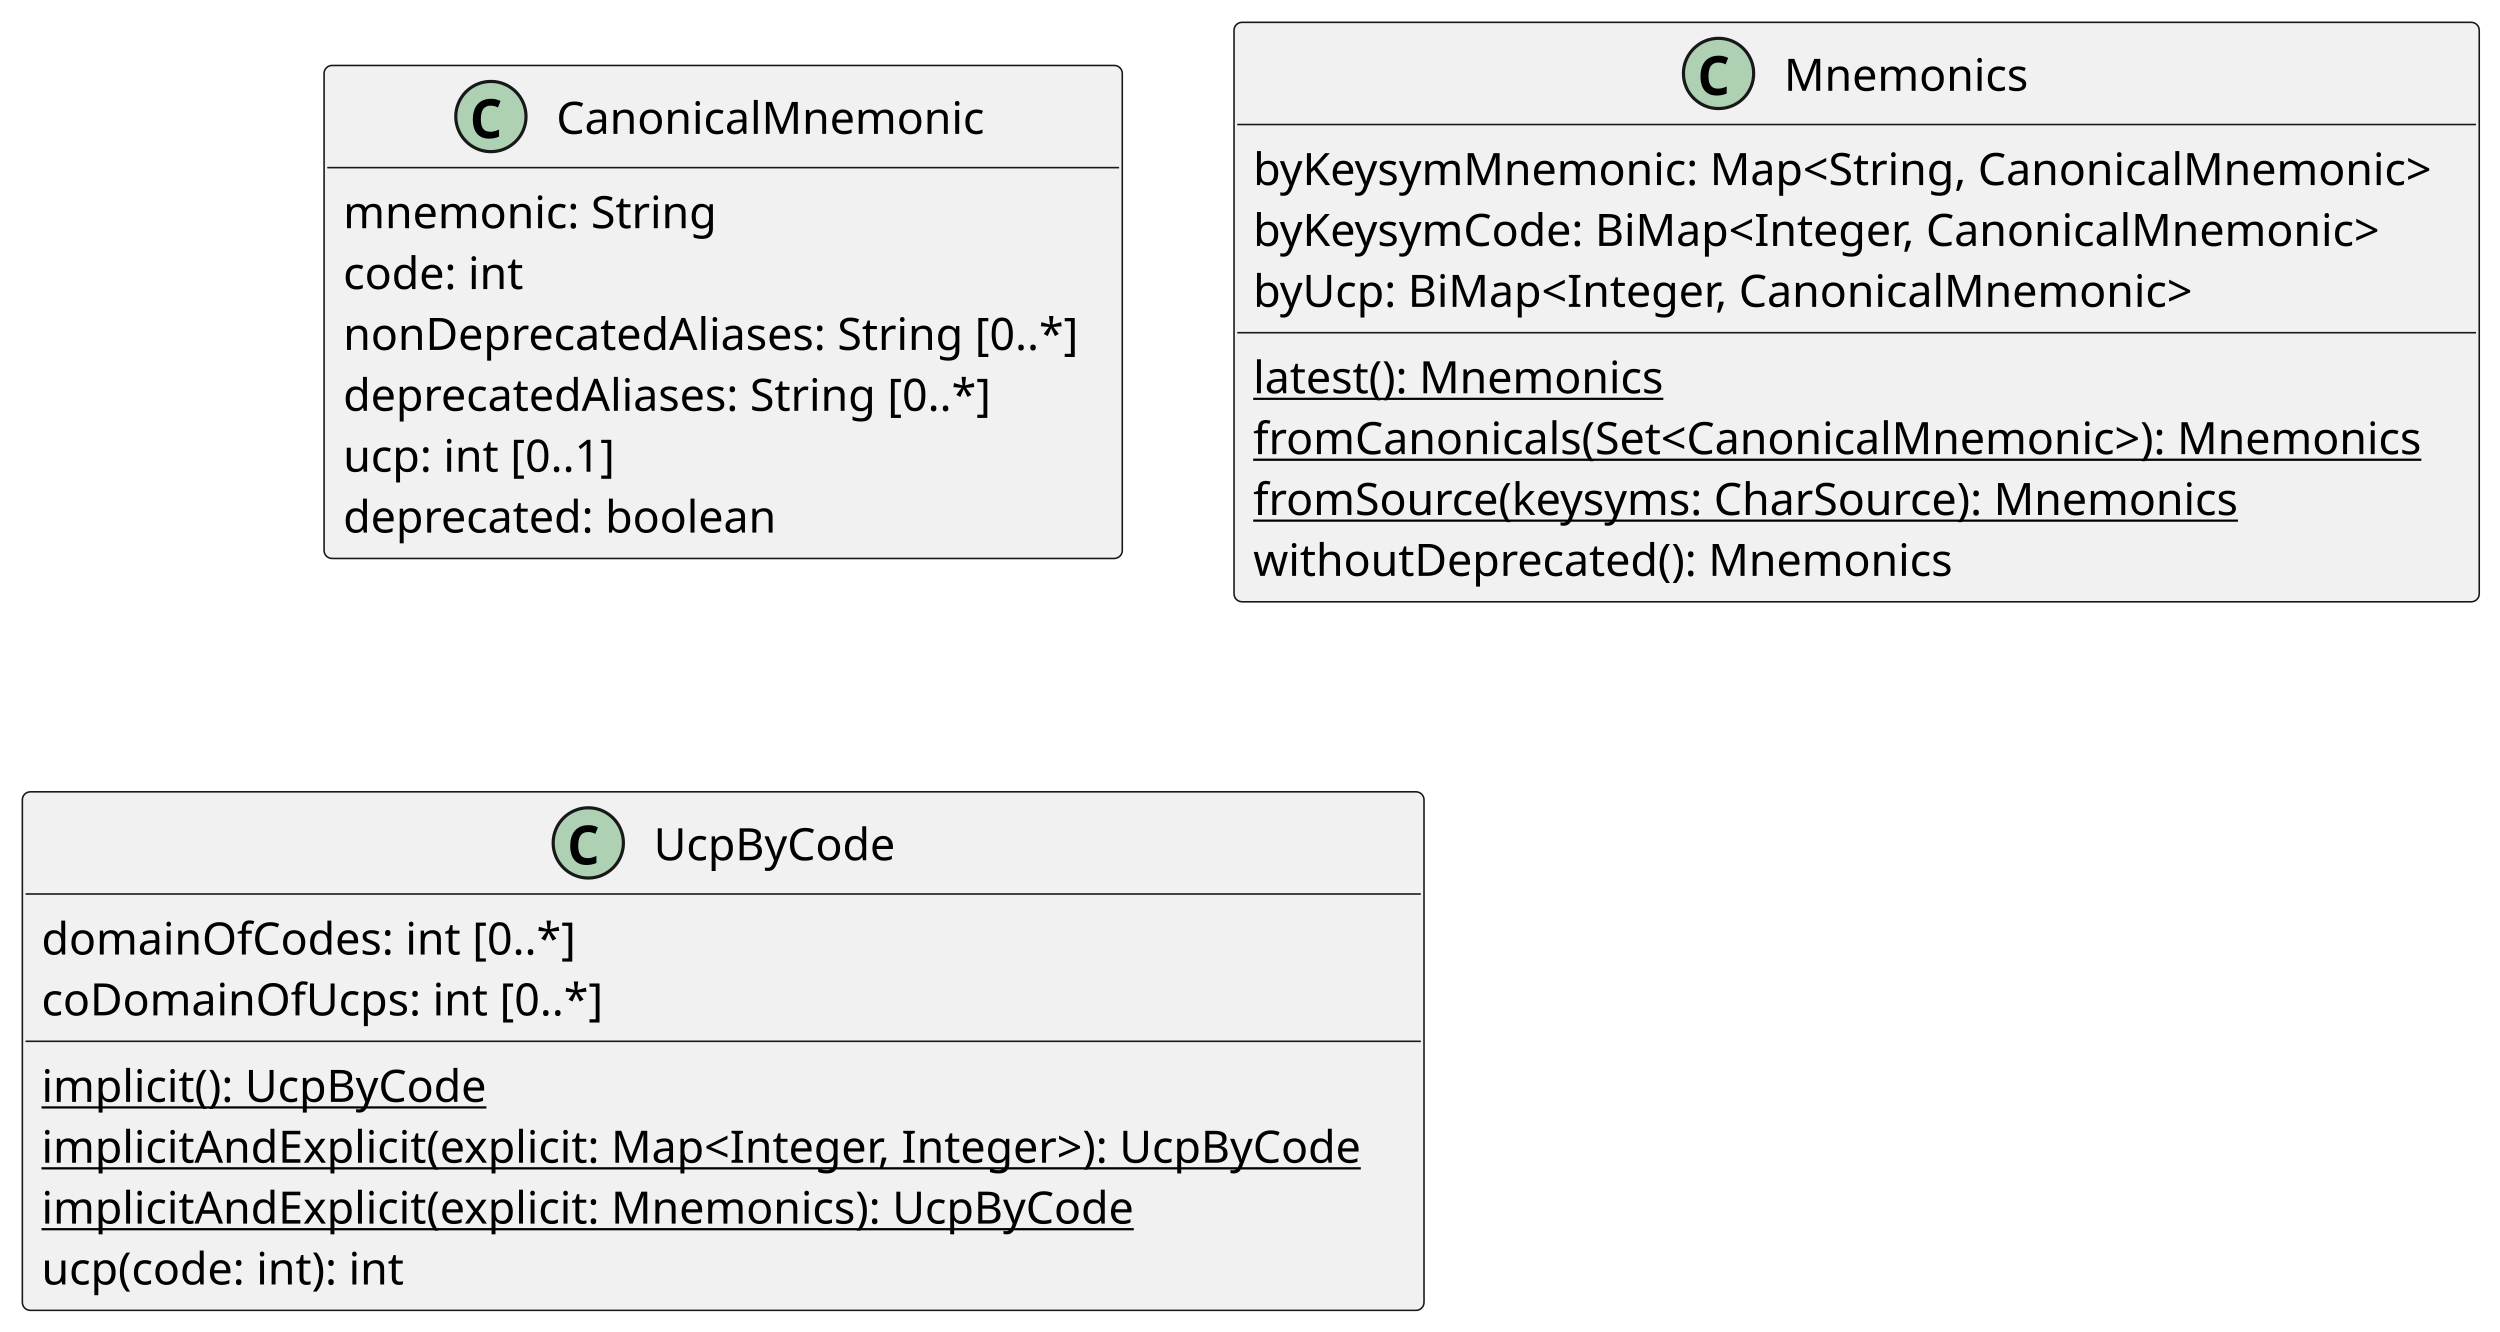
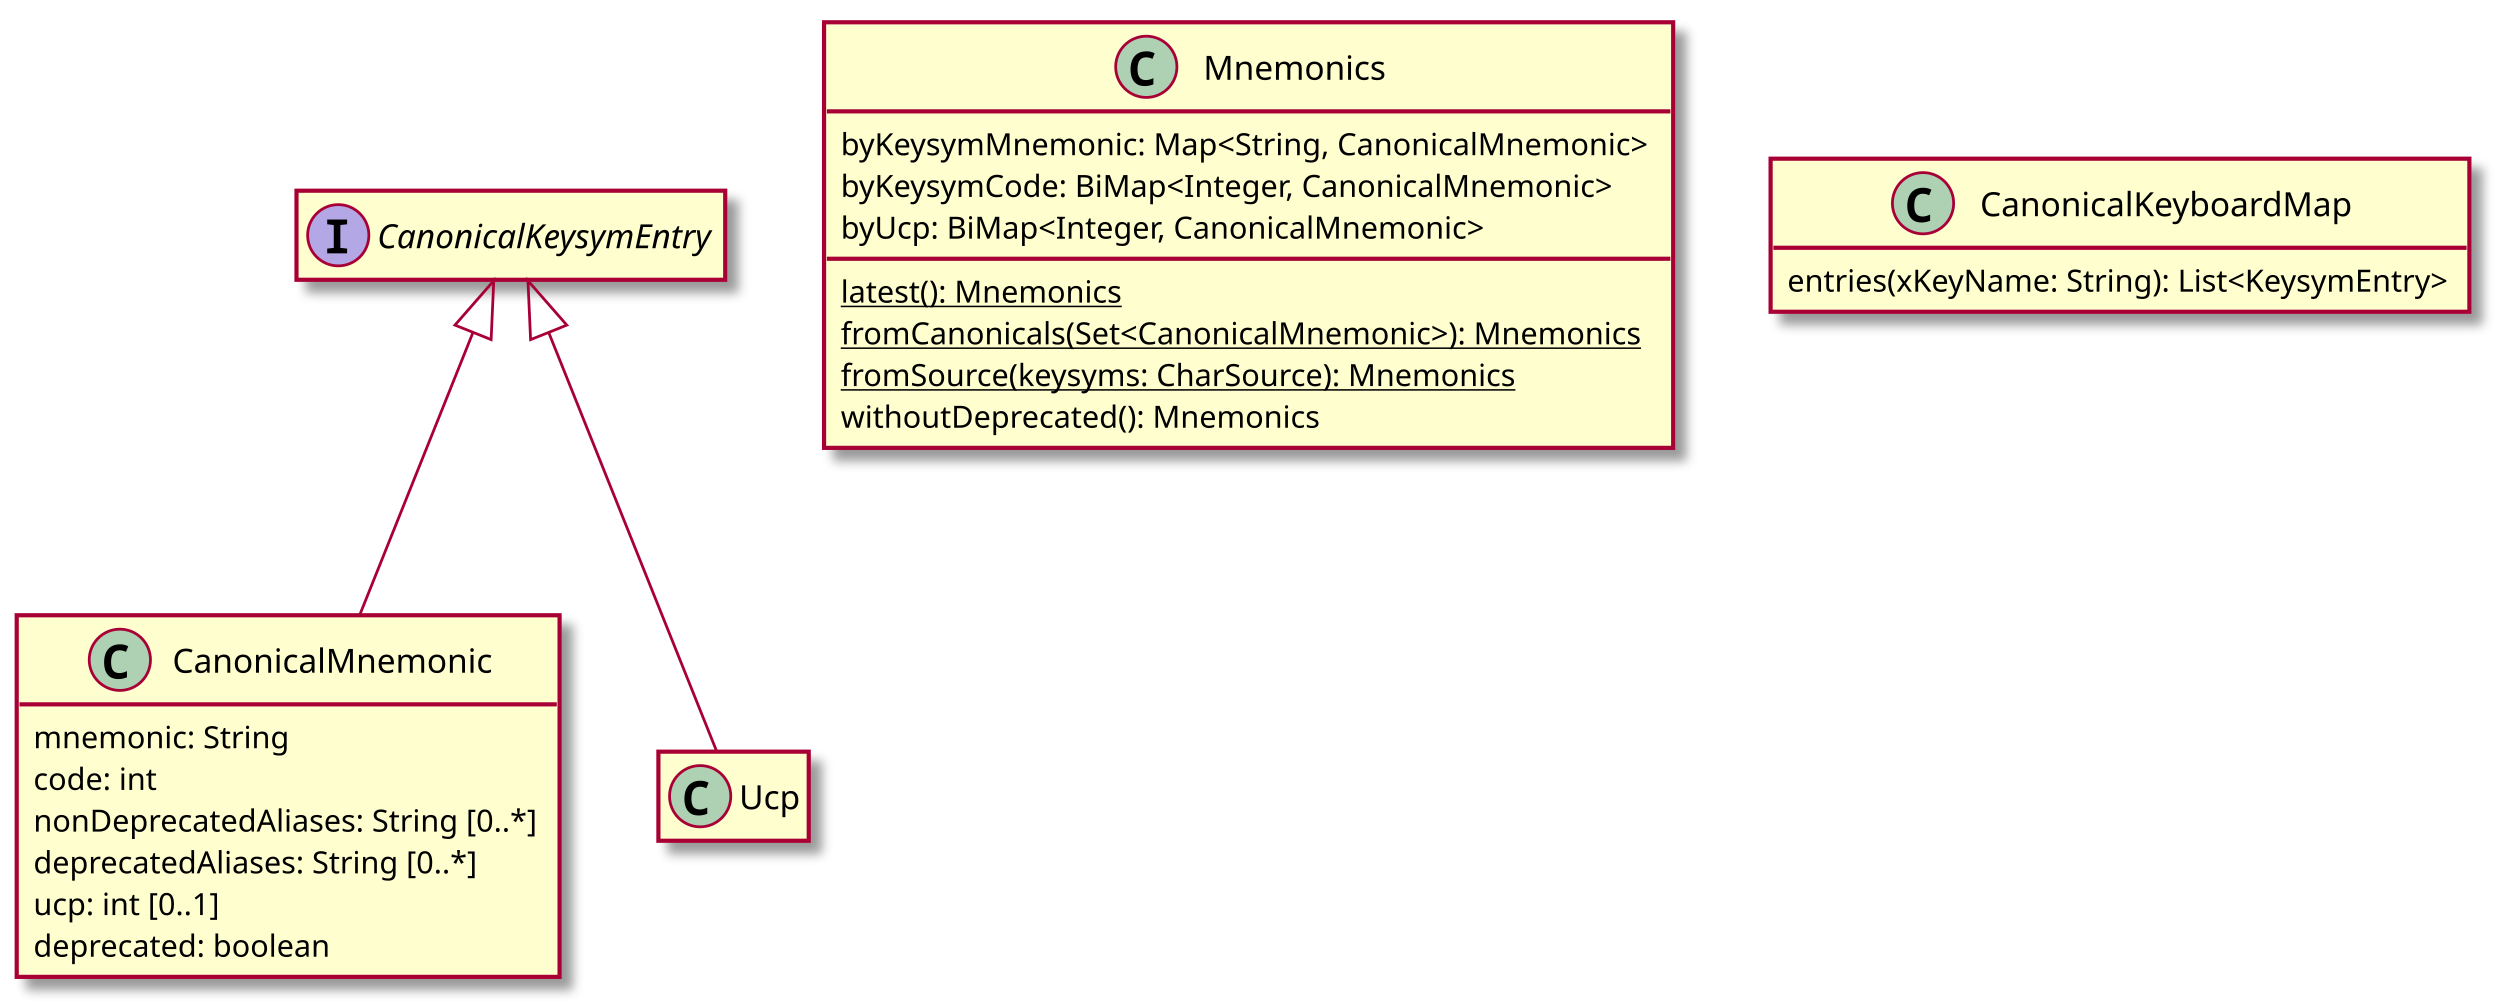
- <svg xmlns="http://www.w3.org/2000/svg" contentStyleType="text/css" height="417px" preserveAspectRatio="none" style="width:783px;height:417px;background:#FFFFFF;" version="1.1" viewBox="0 0 783 417" width="783px" zoomAndPan="magnify">
-   <defs />
+ <svg xmlns="http://www.w3.org/2000/svg" contentScriptType="application/ecmascript" contentStyleType="text/css" height="361px" preserveAspectRatio="none" style="width:898px;height:361px;" version="1.1" viewBox="0 0 898 361" width="898px" zoomAndPan="magnify">
+   <defs>
+     <filter height="300%" id="fr3eqtxw5rfht" width="300%" x="-1" y="-1">
+       <feGaussianBlur result="blurOut" stdDeviation="2.0" />
+       <feColorMatrix in="blurOut" result="blurOut2" type="matrix" values="0 0 0 0 0 0 0 0 0 0 0 0 0 0 0 0 0 0 .4 0" />
+       <feOffset dx="4.0" dy="4.0" in="blurOut2" result="blurOut3" />
+       <feBlend in="SourceGraphic" in2="blurOut3" mode="normal" />
+     </filter>
+   </defs>
  <g>
-     <g id="elem_CanonicalMnemonic">
-       <rect codeLine="3" fill="#F1F1F1" height="154.407" id="CanonicalMnemonic" rx="2.5" ry="2.5" style="stroke:#181818;stroke-width:0.5;" width="250" x="101.5" y="20.5" />
-       <ellipse cx="153.75" cy="36.5" fill="#ADD1B2" rx="11" ry="11" style="stroke:#181818;stroke-width:1.0;" />
-       <path d="M153.219,43.422 Q151.469,43.422 150.328,42.688 Q149.203,41.938 148.641,40.594 Q148.094,39.234 148.094,37.438 Q148.094,35.406 148.75,33.953 Q149.406,32.5 150.688,31.719 Q151.969,30.938 153.844,30.938 Q154.734,30.938 155.406,31.125 Q156.078,31.297 156.766,31.641 L155.953,33.656 Q155.328,33.344 154.781,33.219 Q154.25,33.094 153.766,33.094 Q152.594,33.094 151.891,33.625 Q151.188,34.156 150.891,35.109 Q150.594,36.062 150.594,37.328 Q150.594,39.344 151.312,40.312 Q152.031,41.266 153.625,41.266 Q154.219,41.266 154.844,41.109 Q155.469,40.953 156.297,40.578 L156.297,42.797 Q155.562,43.109 154.766,43.266 Q153.984,43.422 153.219,43.422 Z " fill="#000000" />
-       <text fill="#000000" font-family="sans-serif" font-size="14" lengthAdjust="spacing" textLength="137" x="174.25" y="41.932">CanonicalMnemonic</text>
-       <line style="stroke:#181818;stroke-width:0.5;" x1="102.5" x2="350.5" y1="52.5" y2="52.5" />
-       <text fill="#000000" font-family="sans-serif" font-size="14" lengthAdjust="spacing" textLength="120" x="107.5" y="71.466">mnemonic: String</text>
-       <text fill="#000000" font-family="sans-serif" font-size="14" lengthAdjust="spacing" textLength="58" x="107.5" y="90.534">code: int</text>
-       <text fill="#000000" font-family="sans-serif" font-size="14" lengthAdjust="spacing" textLength="238" x="107.5" y="109.602">nonDeprecatedAliases: String [0..*]</text>
-       <text fill="#000000" font-family="sans-serif" font-size="14" lengthAdjust="spacing" textLength="211" x="107.5" y="128.67">deprecatedAliases: String [0..*]</text>
-       <text fill="#000000" font-family="sans-serif" font-size="14" lengthAdjust="spacing" textLength="89" x="107.5" y="147.738">ucp: int [0..1]</text>
-       <text fill="#000000" font-family="sans-serif" font-size="14" lengthAdjust="spacing" textLength="139" x="107.5" y="166.805">deprecated: boolean</text>
-     </g>
-     <g id="elem_Mnemonics">
-       <rect codeLine="12" fill="#F1F1F1" height="181.475" id="Mnemonics" rx="2.5" ry="2.5" style="stroke:#181818;stroke-width:0.5;" width="390" x="386.5" y="7" />
-       <ellipse cx="538.25" cy="23" fill="#ADD1B2" rx="11" ry="11" style="stroke:#181818;stroke-width:1.0;" />
-       <path d="M537.719,29.922 Q535.969,29.922 534.828,29.188 Q533.703,28.438 533.141,27.094 Q532.594,25.734 532.594,23.938 Q532.594,21.906 533.25,20.453 Q533.906,19 535.188,18.219 Q536.469,17.438 538.344,17.438 Q539.234,17.438 539.906,17.625 Q540.578,17.797 541.266,18.141 L540.453,20.156 Q539.828,19.844 539.281,19.719 Q538.75,19.594 538.266,19.594 Q537.094,19.594 536.391,20.125 Q535.688,20.656 535.391,21.609 Q535.094,22.562 535.094,23.828 Q535.094,25.844 535.812,26.812 Q536.531,27.766 538.125,27.766 Q538.719,27.766 539.344,27.609 Q539.969,27.453 540.797,27.078 L540.797,29.297 Q540.062,29.609 539.266,29.766 Q538.484,29.922 537.719,29.922 Z " fill="#000000" />
-       <text fill="#000000" font-family="sans-serif" font-size="14" lengthAdjust="spacing" textLength="78" x="558.75" y="28.432">Mnemonics</text>
-       <line style="stroke:#181818;stroke-width:0.5;" x1="387.5" x2="775.5" y1="39" y2="39" />
-       <text fill="#000000" font-family="sans-serif" font-size="14" lengthAdjust="spacing" textLength="378" x="392.5" y="57.966">byKeysymMnemonic: Map&lt;String, CanonicalMnemonic&gt;</text>
-       <text fill="#000000" font-family="sans-serif" font-size="14" lengthAdjust="spacing" textLength="363" x="392.5" y="77.034">byKeysymCode: BiMap&lt;Integer, CanonicalMnemonic&gt;</text>
-       <text fill="#000000" font-family="sans-serif" font-size="14" lengthAdjust="spacing" textLength="304" x="392.5" y="96.102">byUcp: BiMap&lt;Integer, CanonicalMnemonic&gt;</text>
-       <line style="stroke:#181818;stroke-width:0.5;" x1="387.5" x2="775.5" y1="104.204" y2="104.204" />
-       <text fill="#000000" font-family="sans-serif" font-size="14" lengthAdjust="spacing" text-decoration="underline" textLength="131" x="392.5" y="123.17">latest(): Mnemonics</text>
-       <text fill="#000000" font-family="sans-serif" font-size="14" lengthAdjust="spacing" text-decoration="underline" textLength="373" x="392.5" y="142.238">fromCanonicals(Set&lt;CanonicalMnemonic&gt;): Mnemonics</text>
-       <text fill="#000000" font-family="sans-serif" font-size="14" lengthAdjust="spacing" text-decoration="underline" textLength="314" x="392.5" y="161.305">fromSource(keysyms: CharSource): Mnemonics</text>
-       <text fill="#000000" font-family="sans-serif" font-size="14" lengthAdjust="spacing" textLength="223" x="392.5" y="180.373">withoutDeprecated(): Mnemonics</text>
-     </g>
-     <g id="elem_UcpByCode">
-       <rect codeLine="22" fill="#F1F1F1" height="162.407" id="UcpByCode" rx="2.5" ry="2.5" style="stroke:#181818;stroke-width:0.5;" width="439" x="7" y="248" />
-       <ellipse cx="184.25" cy="264" fill="#ADD1B2" rx="11" ry="11" style="stroke:#181818;stroke-width:1.0;" />
-       <path d="M183.719,270.922 Q181.969,270.922 180.828,270.188 Q179.703,269.438 179.141,268.094 Q178.594,266.734 178.594,264.938 Q178.594,262.906 179.25,261.453 Q179.906,260 181.188,259.219 Q182.469,258.438 184.344,258.438 Q185.234,258.438 185.906,258.625 Q186.578,258.797 187.266,259.141 L186.453,261.156 Q185.828,260.844 185.281,260.719 Q184.75,260.594 184.266,260.594 Q183.094,260.594 182.391,261.125 Q181.688,261.656 181.391,262.609 Q181.094,263.562 181.094,264.828 Q181.094,266.844 181.812,267.812 Q182.531,268.766 184.125,268.766 Q184.719,268.766 185.344,268.609 Q185.969,268.453 186.797,268.078 L186.797,270.297 Q186.062,270.609 185.266,270.766 Q184.484,270.922 183.719,270.922 Z " fill="#000000" />
-       <text fill="#000000" font-family="sans-serif" font-size="14" lengthAdjust="spacing" textLength="76" x="204.75" y="269.432">UcpByCode</text>
-       <line style="stroke:#181818;stroke-width:0.5;" x1="8" x2="445" y1="280" y2="280" />
-       <text fill="#000000" font-family="sans-serif" font-size="14" lengthAdjust="spacing" textLength="172" x="13" y="298.966">domainOfCodes: int [0..*]</text>
-       <text fill="#000000" font-family="sans-serif" font-size="14" lengthAdjust="spacing" textLength="180" x="13" y="318.034">coDomainOfUcps: int [0..*]</text>
-       <line style="stroke:#181818;stroke-width:0.5;" x1="8" x2="445" y1="326.136" y2="326.136" />
-       <text fill="#000000" font-family="sans-serif" font-size="14" lengthAdjust="spacing" text-decoration="underline" textLength="142" x="13" y="345.102">implicit(): UcpByCode</text>
-       <text fill="#000000" font-family="sans-serif" font-size="14" lengthAdjust="spacing" text-decoration="underline" textLength="427" x="13" y="364.17">implicitAndExplicit(explicit: Map&lt;Integer, Integer&gt;): UcpByCode</text>
-       <text fill="#000000" font-family="sans-serif" font-size="14" lengthAdjust="spacing" text-decoration="underline" textLength="351" x="13" y="383.238">implicitAndExplicit(explicit: Mnemonics): UcpByCode</text>
-       <text fill="#000000" font-family="sans-serif" font-size="14" lengthAdjust="spacing" textLength="117" x="13" y="402.305">ucp(code: int): int</text>
-     </g>
+     <rect fill="#FEFECE" filter="url(#fr3eqtxw5rfht)" height="129.891" id="CanonicalMnemonic" style="stroke: #A80036; stroke-width: 1.5;" width="195" x="6" y="221" />
+     <ellipse cx="43.05" cy="237" fill="#ADD1B2" rx="11" ry="11" style="stroke: #A80036; stroke-width: 1.0;" />
+     <path d="M42.519,243.922 Q40.769,243.922 39.628,243.188 Q38.503,242.438 37.941,241.094 Q37.394,239.734 37.394,237.938 Q37.394,235.906 38.05,234.453 Q38.706,233 39.987,232.219 Q41.269,231.438 43.144,231.438 Q44.034,231.438 44.706,231.625 Q45.378,231.797 46.066,232.141 L45.253,234.156 Q44.628,233.844 44.081,233.719 Q43.55,233.594 43.066,233.594 Q41.894,233.594 41.191,234.125 Q40.487,234.656 40.191,235.609 Q39.894,236.562 39.894,237.828 Q39.894,239.844 40.612,240.812 Q41.331,241.766 42.925,241.766 Q43.519,241.766 44.144,241.609 Q44.769,241.453 45.597,241.078 L45.597,243.297 Q44.862,243.609 44.066,243.766 Q43.284,243.922 42.519,243.922 Z " />
+     <text fill="#000000" font-family="sans-serif" font-size="12" lengthAdjust="spacingAndGlyphs" textLength="114" x="61.95" y="241.656">CanonicalMnemonic</text>
+     <line style="stroke: #A80036; stroke-width: 1.5;" x1="7" x2="200" y1="253" y2="253" />
+     <text fill="#000000" font-family="sans-serif" font-size="11" lengthAdjust="spacingAndGlyphs" textLength="93" x="12" y="268.759">mnemonic: String</text>
+     <text fill="#000000" font-family="sans-serif" font-size="11" lengthAdjust="spacingAndGlyphs" textLength="45" x="12" y="283.741">code: int</text>
+     <text fill="#000000" font-family="sans-serif" font-size="11" lengthAdjust="spacingAndGlyphs" textLength="183" x="12" y="298.723">nonDeprecatedAliases: String [0..*]</text>
+     <text fill="#000000" font-family="sans-serif" font-size="11" lengthAdjust="spacingAndGlyphs" textLength="161" x="12" y="313.705">deprecatedAliases: String [0..*]</text>
+     <text fill="#000000" font-family="sans-serif" font-size="11" lengthAdjust="spacingAndGlyphs" textLength="68" x="12" y="328.687">ucp: int [0..1]</text>
+     <text fill="#000000" font-family="sans-serif" font-size="11" lengthAdjust="spacingAndGlyphs" textLength="108" x="12" y="343.668">deprecated: boolean</text>
+     <rect fill="#FEFECE" filter="url(#fr3eqtxw5rfht)" height="152.873" id="Mnemonics" style="stroke: #A80036; stroke-width: 1.5;" width="305" x="296" y="8" />
+     <ellipse cx="411.75" cy="24" fill="#ADD1B2" rx="11" ry="11" style="stroke: #A80036; stroke-width: 1.0;" />
+     <path d="M411.219,30.922 Q409.469,30.922 408.328,30.188 Q407.203,29.438 406.641,28.094 Q406.094,26.734 406.094,24.938 Q406.094,22.906 406.75,21.453 Q407.406,20 408.688,19.219 Q409.969,18.438 411.844,18.438 Q412.734,18.438 413.406,18.625 Q414.078,18.797 414.766,19.141 L413.953,21.156 Q413.328,20.844 412.781,20.719 Q412.25,20.594 411.766,20.594 Q410.594,20.594 409.891,21.125 Q409.188,21.656 408.891,22.609 Q408.594,23.562 408.594,24.828 Q408.594,26.844 409.312,27.812 Q410.031,28.766 411.625,28.766 Q412.219,28.766 412.844,28.609 Q413.469,28.453 414.297,28.078 L414.297,30.297 Q413.562,30.609 412.766,30.766 Q411.984,30.922 411.219,30.922 Z " />
+     <text fill="#000000" font-family="sans-serif" font-size="12" lengthAdjust="spacingAndGlyphs" textLength="65" x="432.25" y="28.656">Mnemonics</text>
+     <line style="stroke: #A80036; stroke-width: 1.5;" x1="297" x2="600" y1="40" y2="40" />
+     <text fill="#000000" font-family="sans-serif" font-size="11" lengthAdjust="spacingAndGlyphs" textLength="293" x="302" y="55.759">byKeysymMnemonic: Map&lt;String, CanonicalMnemonic&gt;</text>
+     <text fill="#000000" font-family="sans-serif" font-size="11" lengthAdjust="spacingAndGlyphs" textLength="282" x="302" y="70.741">byKeysymCode: BiMap&lt;Integer, CanonicalMnemonic&gt;</text>
+     <text fill="#000000" font-family="sans-serif" font-size="11" lengthAdjust="spacingAndGlyphs" textLength="235" x="302" y="85.723">byUcp: BiMap&lt;Integer, CanonicalMnemonic&gt;</text>
+     <line style="stroke: #A80036; stroke-width: 1.5;" x1="297" x2="600" y1="92.946" y2="92.946" />
+     <text fill="#000000" font-family="sans-serif" font-size="11" lengthAdjust="spacingAndGlyphs" text-decoration="underline" textLength="100" x="302" y="108.705">latest(): Mnemonics</text>
+     <text fill="#000000" font-family="sans-serif" font-size="11" lengthAdjust="spacingAndGlyphs" text-decoration="underline" textLength="288" x="302" y="123.686">fromCanonicals(Set&lt;CanonicalMnemonic&gt;): Mnemonics</text>
+     <text fill="#000000" font-family="sans-serif" font-size="11" lengthAdjust="spacingAndGlyphs" text-decoration="underline" textLength="245" x="302" y="138.668">fromSource(keysyms: CharSource): Mnemonics</text>
+     <text fill="#000000" font-family="sans-serif" font-size="11" lengthAdjust="spacingAndGlyphs" textLength="173" x="302" y="153.65">withoutDeprecated(): Mnemonics</text>
+     <rect fill="#FEFECE" filter="url(#fr3eqtxw5rfht)" height="32" id="CanonicalKeysymEntry" style="stroke: #A80036; stroke-width: 1.5;" width="154" x="106.5" y="68.5" />
+     <ellipse cx="121.5" cy="84.5" fill="#B4A7E5" rx="11" ry="11" style="stroke: #A80036; stroke-width: 1.0;" />
+     <path d="M117.531,91 L117.531,89.297 L119.891,89.031 L119.891,80.828 L117.531,80.562 L117.531,78.859 L124.672,78.859 L124.672,80.562 L122.25,80.828 L122.25,89.031 L124.672,89.297 L124.672,91 L117.531,91 Z " />
+     <text fill="#000000" font-family="sans-serif" font-size="12" font-style="italic" lengthAdjust="spacingAndGlyphs" textLength="122" x="135.5" y="89.156">CanonicalKeysymEntry</text>
+     <rect fill="#FEFECE" filter="url(#fr3eqtxw5rfht)" height="32" id="Ucp" style="stroke: #A80036; stroke-width: 1.5;" width="54" x="236.5" y="270" />
+     <ellipse cx="251.5" cy="286" fill="#ADD1B2" rx="11" ry="11" style="stroke: #A80036; stroke-width: 1.0;" />
+     <path d="M250.969,292.922 Q249.219,292.922 248.078,292.188 Q246.953,291.438 246.391,290.094 Q245.844,288.734 245.844,286.938 Q245.844,284.906 246.5,283.453 Q247.156,282 248.438,281.219 Q249.719,280.438 251.594,280.438 Q252.484,280.438 253.156,280.625 Q253.828,280.797 254.516,281.141 L253.703,283.156 Q253.078,282.844 252.531,282.719 Q252,282.594 251.516,282.594 Q250.344,282.594 249.641,283.125 Q248.938,283.656 248.641,284.609 Q248.344,285.562 248.344,286.828 Q248.344,288.844 249.062,289.812 Q249.781,290.766 251.375,290.766 Q251.969,290.766 252.594,290.609 Q253.219,290.453 254.047,290.078 L254.047,292.297 Q253.312,292.609 252.516,292.766 Q251.734,292.922 250.969,292.922 Z " />
+     <text fill="#000000" font-family="sans-serif" font-size="12" lengthAdjust="spacingAndGlyphs" textLength="22" x="265.5" y="290.656">Ucp</text>
+     <rect fill="#FEFECE" filter="url(#fr3eqtxw5rfht)" height="54.982" id="CanonicalKeyboardMap" style="stroke: #A80036; stroke-width: 1.5;" width="251" x="636" y="57" />
+     <ellipse cx="690.75" cy="73" fill="#ADD1B2" rx="11" ry="11" style="stroke: #A80036; stroke-width: 1.0;" />
+     <path d="M690.219,79.922 Q688.469,79.922 687.328,79.188 Q686.203,78.438 685.641,77.094 Q685.094,75.734 685.094,73.938 Q685.094,71.906 685.75,70.453 Q686.406,69 687.688,68.219 Q688.969,67.438 690.844,67.438 Q691.734,67.438 692.406,67.625 Q693.078,67.797 693.766,68.141 L692.953,70.156 Q692.328,69.844 691.781,69.719 Q691.25,69.594 690.766,69.594 Q689.594,69.594 688.891,70.125 Q688.188,70.656 687.891,71.609 Q687.594,72.562 687.594,73.828 Q687.594,75.844 688.312,76.812 Q689.031,77.766 690.625,77.766 Q691.219,77.766 691.844,77.609 Q692.469,77.453 693.297,77.078 L693.297,79.297 Q692.562,79.609 691.766,79.766 Q690.984,79.922 690.219,79.922 Z " />
+     <text fill="#000000" font-family="sans-serif" font-size="12" lengthAdjust="spacingAndGlyphs" textLength="133" x="711.25" y="77.656">CanonicalKeyboardMap</text>
+     <line style="stroke: #A80036; stroke-width: 1.5;" x1="637" x2="886" y1="89" y2="89" />
+     <text fill="#000000" font-family="sans-serif" font-size="11" lengthAdjust="spacingAndGlyphs" textLength="239" x="642" y="104.759">entries(xKeyName: String): List&lt;KeysymEntry&gt;</text>
+     <path d="M169.79,119.69 C158.7,147.35 142.77,187.07 129.31,220.65 " fill="none" id="CanonicalKeysymEntry&lt;-CanonicalMnemonic" style="stroke: #A80036; stroke-width: 1.0;" />
+     <polygon fill="none" points="163.41,116.78,177.36,100.82,176.41,121.99,163.41,116.78" style="stroke: #A80036; stroke-width: 1.0;" />
+     <path d="M197.18,119.63 C214.81,163.58 244.69,238.1 257.44,269.9 " fill="none" id="CanonicalKeysymEntry&lt;-Ucp" style="stroke: #A80036; stroke-width: 1.0;" />
+     <polygon fill="none" points="190.59,121.99,189.64,100.82,203.59,116.78,190.59,121.99" style="stroke: #A80036; stroke-width: 1.0;" />
  </g>
</svg>
